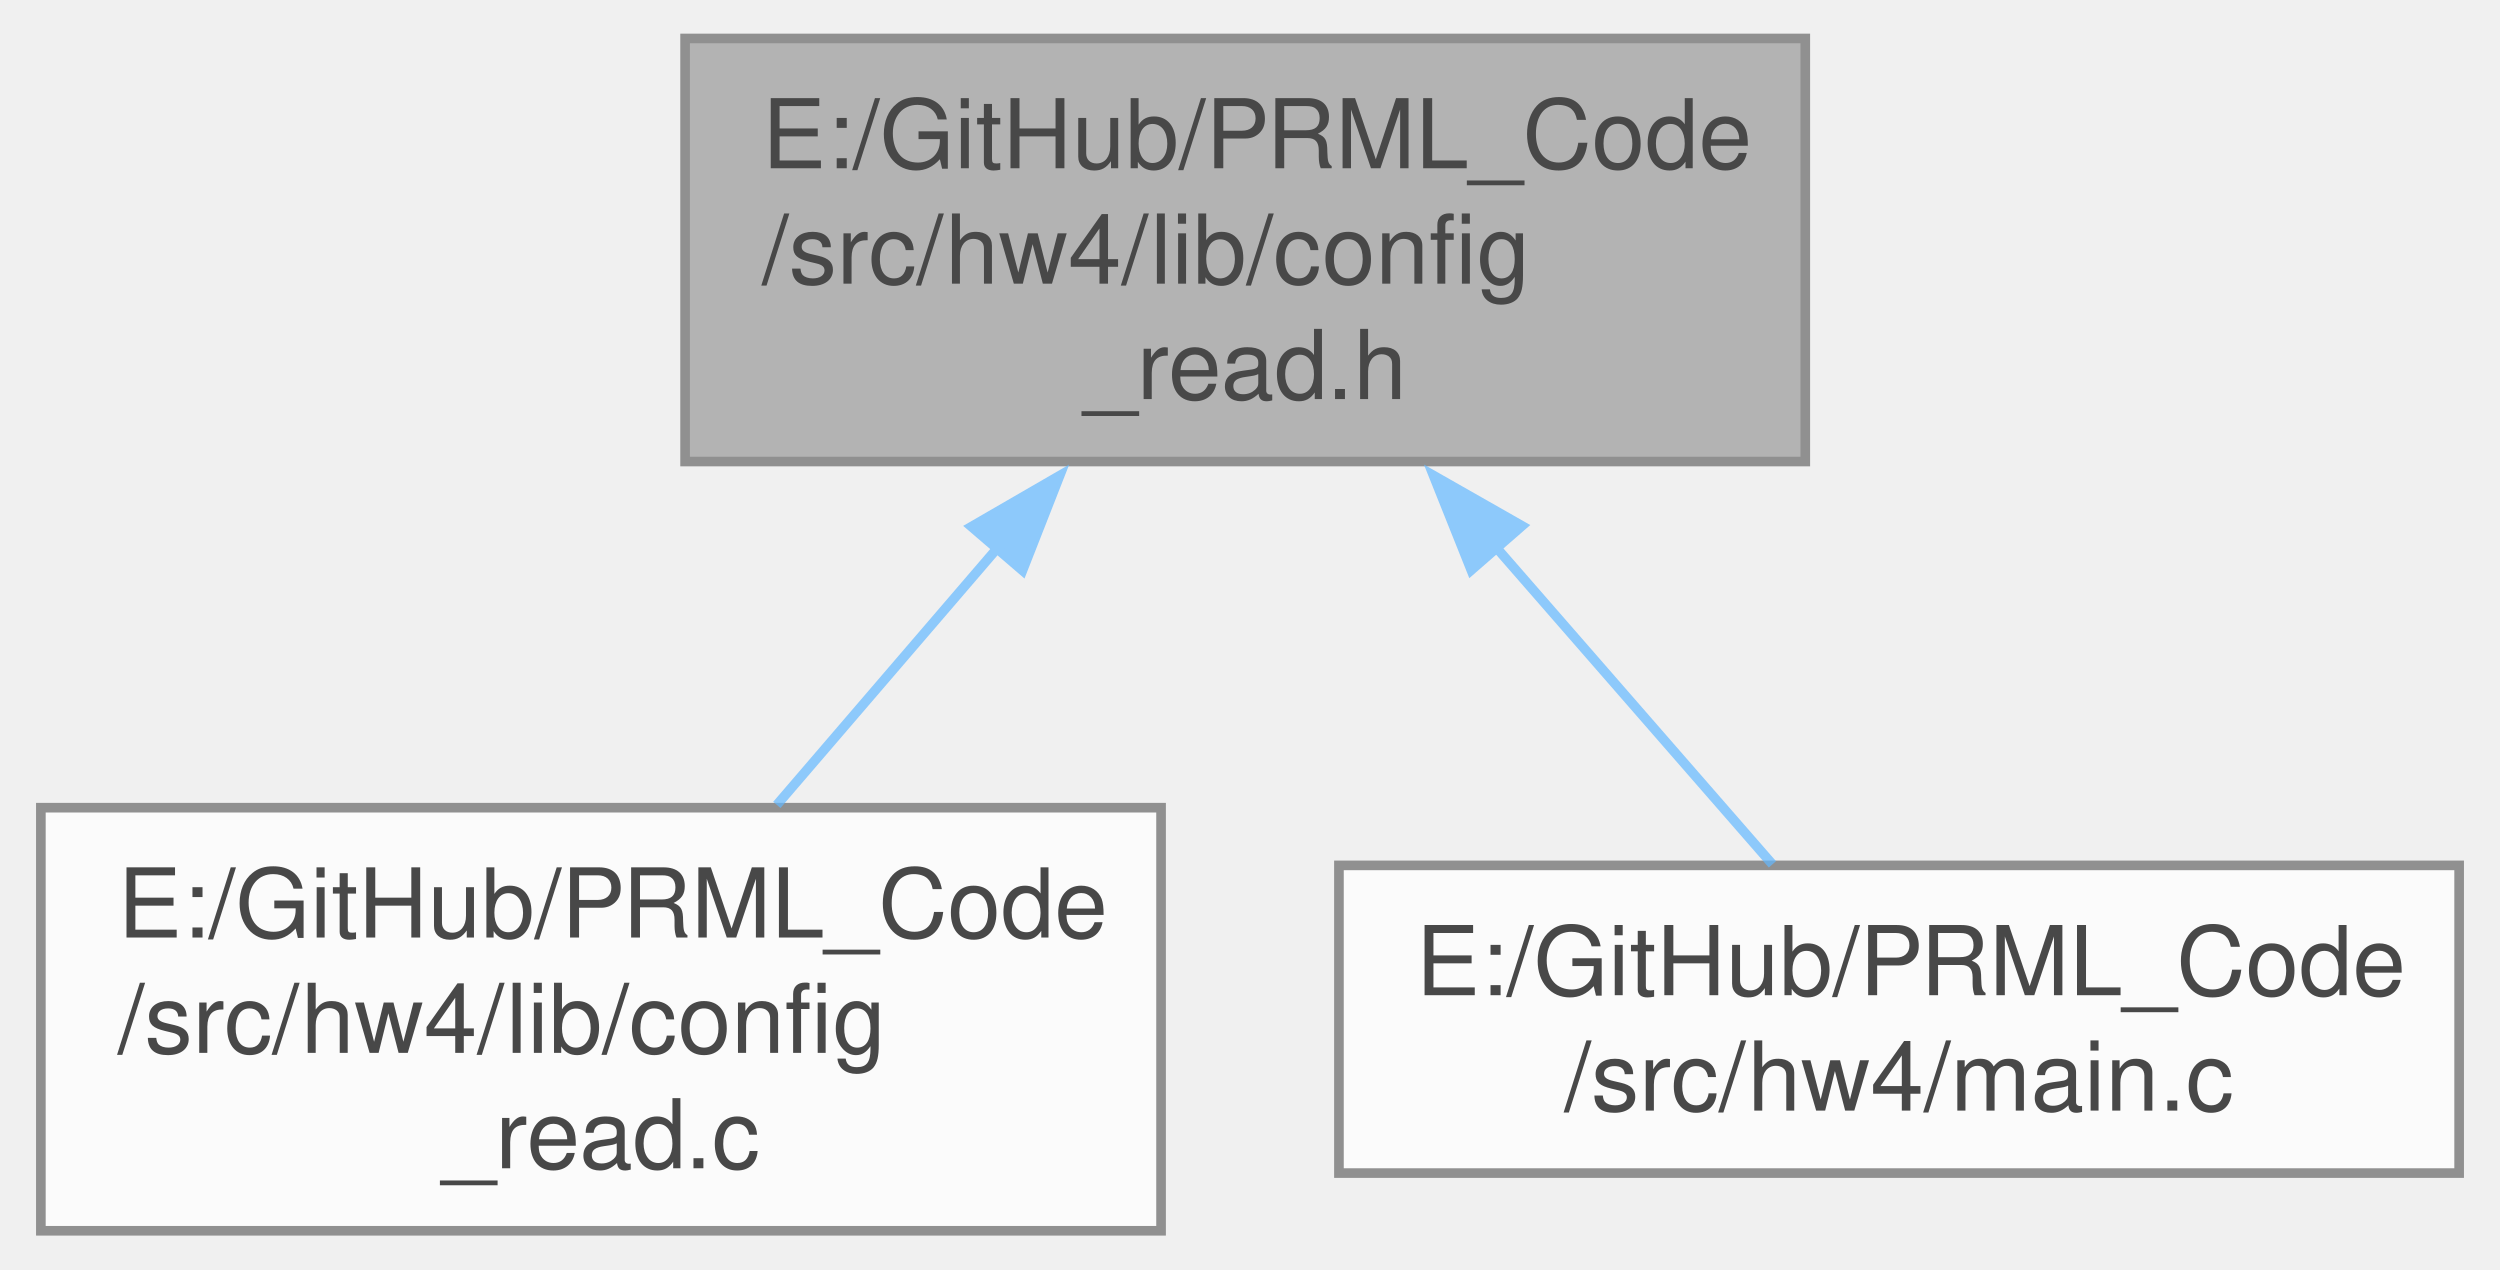
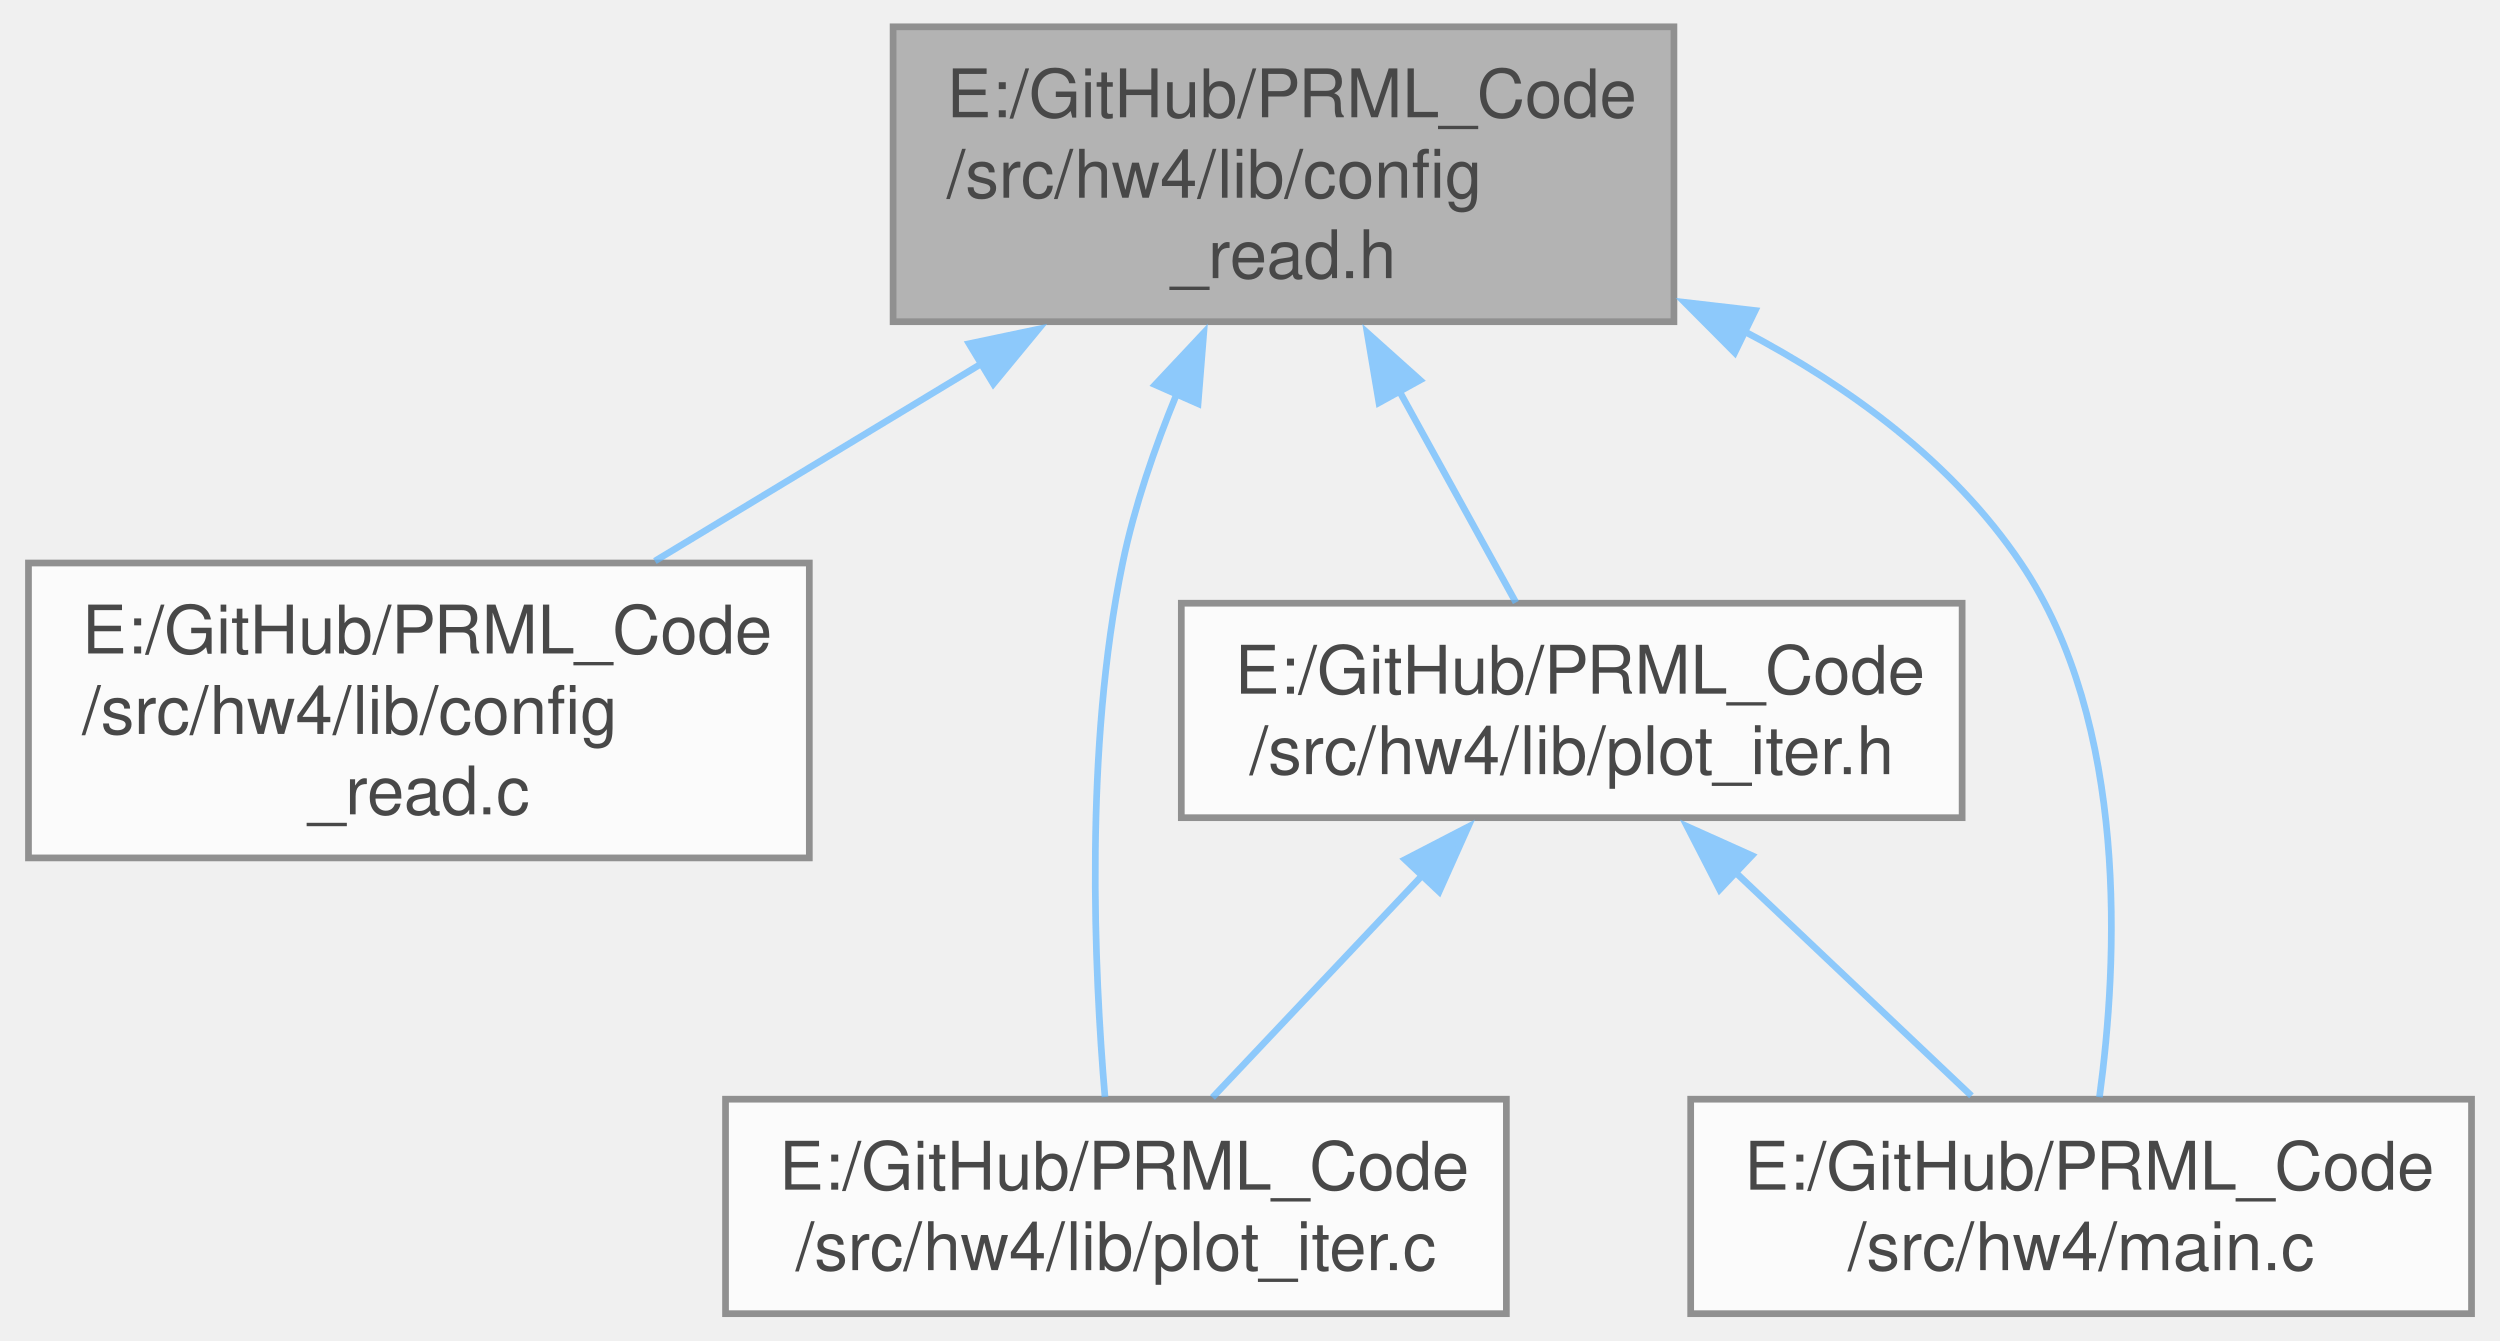
- <svg xmlns="http://www.w3.org/2000/svg" xmlns:xlink="http://www.w3.org/1999/xlink" width="260pt" height="132pt" viewBox="0.00 0.00 259.50 132.00">
+ <svg xmlns="http://www.w3.org/2000/svg" xmlns:xlink="http://www.w3.org/1999/xlink" width="373pt" height="200pt" viewBox="0.00 0.00 372.50 200.00">
  <svg id="main" version="1.1" xml:space="preserve">
    <style type="text/css">
.node, .edge {opacity: 0.7;}
.node.selected, .edge.selected {opacity: 1;}
.edge:hover path { stroke: red; }
.edge:hover polygon { stroke: red; fill: red; }
</style>
    <svg id="graph" class="graph">
-       <g id="graph0" class="graph" transform="scale(1 1) rotate(0) translate(4 128)">
+       <g id="graph0" class="graph" transform="scale(1 1) rotate(0) translate(4 196)">
        <g id="Node000001" class="node">
          <g id="a_Node000001">
            <a xlink:title=" ">
-               <polygon fill="#999999" stroke="#666666" points="183.5,-124 67,-124 67,-80 183.5,-80 183.5,-124" />
-               <text text-anchor="start" x="75" y="-110.5" font-family="Helvetica,sans-Serif" font-size="10.00">E:/GitHub/PRML_Code</text>
-               <text text-anchor="start" x="75" y="-98.5" font-family="Helvetica,sans-Serif" font-size="10.00">/src/hw4/lib/config</text>
-               <text text-anchor="middle" x="125.25" y="-86.5" font-family="Helvetica,sans-Serif" font-size="10.00">_read.h</text>
+               <polygon fill="#999999" stroke="#666666" points="245.5,-192 129,-192 129,-148 245.5,-148 245.5,-192" />
+               <text text-anchor="start" x="137" y="-178.5" font-family="Helvetica,sans-Serif" font-size="10.00">E:/GitHub/PRML_Code</text>
+               <text text-anchor="start" x="137" y="-166.5" font-family="Helvetica,sans-Serif" font-size="10.00">/src/hw4/lib/config</text>
+               <text text-anchor="middle" x="187.25" y="-154.5" font-family="Helvetica,sans-Serif" font-size="10.00">_read.h</text>
            </a>
          </g>
        </g>
        <g id="Node000002" class="node">
          <g id="a_Node000002">
            <a xlink:href="config__read_8c.html" target="_top" xlink:title=" ">
-               <polygon fill="white" stroke="#666666" points="116.5,-44 0,-44 0,0 116.5,0 116.5,-44" />
-               <text text-anchor="start" x="8" y="-30.5" font-family="Helvetica,sans-Serif" font-size="10.00">E:/GitHub/PRML_Code</text>
-               <text text-anchor="start" x="8" y="-18.5" font-family="Helvetica,sans-Serif" font-size="10.00">/src/hw4/lib/config</text>
-               <text text-anchor="middle" x="58.25" y="-6.5" font-family="Helvetica,sans-Serif" font-size="10.00">_read.c</text>
+               <polygon fill="white" stroke="#666666" points="116.5,-112 0,-112 0,-68 116.5,-68 116.5,-112" />
+               <text text-anchor="start" x="8" y="-98.5" font-family="Helvetica,sans-Serif" font-size="10.00">E:/GitHub/PRML_Code</text>
+               <text text-anchor="start" x="8" y="-86.5" font-family="Helvetica,sans-Serif" font-size="10.00">/src/hw4/lib/config</text>
+               <text text-anchor="middle" x="58.25" y="-74.5" font-family="Helvetica,sans-Serif" font-size="10.00">_read.c</text>
            </a>
          </g>
        </g>
        <g id="edge1_Node000001_Node000002" class="edge">
          <g id="a_edge1_Node000001_Node000002">
            <a xlink:title=" ">
-               <path fill="none" stroke="#63b8ff" d="M99.53,-71.06C91.87,-62.13 83.62,-52.54 76.54,-44.29" />
-               <polygon fill="#63b8ff" stroke="#63b8ff" points="96.78,-73.23 105.96,-78.54 102.09,-68.67 96.78,-73.23" />
+               <path fill="none" stroke="#63b8ff" d="M142.31,-141.82C126.3,-132.15 108.53,-121.4 93.46,-112.29" />
+               <polygon fill="#63b8ff" stroke="#63b8ff" points="140.34,-144.72 150.7,-146.9 143.96,-138.73 140.34,-144.72" />
            </a>
          </g>
        </g>
        <g id="Node000003" class="node">
          <g id="a_Node000003">
-             <a xlink:href="hw4_2main_8c.html" target="_top" xlink:title="Basic demonstration for Supervised Learning Algorithm.">
-               <polygon fill="white" stroke="#666666" points="251.5,-38 135,-38 135,-6 251.5,-6 251.5,-38" />
-               <text text-anchor="start" x="143" y="-24.5" font-family="Helvetica,sans-Serif" font-size="10.00">E:/GitHub/PRML_Code</text>
-               <text text-anchor="middle" x="193.25" y="-12.5" font-family="Helvetica,sans-Serif" font-size="10.00">/src/hw4/main.c</text>
+             <a xlink:href="plot__iter_8c.html" target="_top" xlink:title=" ">
+               <polygon fill="white" stroke="#666666" points="220.5,-32 104,-32 104,0 220.5,0 220.5,-32" />
+               <text text-anchor="start" x="112" y="-18.5" font-family="Helvetica,sans-Serif" font-size="10.00">E:/GitHub/PRML_Code</text>
+               <text text-anchor="middle" x="162.25" y="-6.5" font-family="Helvetica,sans-Serif" font-size="10.00">/src/hw4/lib/plot_iter.c</text>
            </a>
          </g>
        </g>
        <g id="edge2_Node000001_Node000003" class="edge">
          <g id="a_edge2_Node000001_Node000003">
            <a xlink:title=" ">
-               <path fill="none" stroke="#63b8ff" d="M151.14,-71.31C161.02,-59.97 171.87,-47.53 180.08,-38.11" />
-               <polygon fill="#63b8ff" stroke="#63b8ff" points="148.76,-68.71 144.83,-78.55 154.04,-73.31 148.76,-68.71" />
+               <path fill="none" stroke="#63b8ff" d="M171.34,-137.28C168.03,-129.23 165,-120.46 163.25,-112 157.52,-84.38 159,-51.27 160.61,-32.33" />
+               <polygon fill="#63b8ff" stroke="#63b8ff" points="168.1,-138.6 175.35,-146.33 174.5,-135.77 168.1,-138.6" />
+             </a>
+           </g>
+         </g>
+         <g id="Node000004" class="node">
+           <g id="a_Node000004">
+             <a xlink:href="plot__iter_8h.html" target="_top" xlink:title="Create a gnuplot drawing API for iter.h.">
+               <polygon fill="white" stroke="#666666" points="288.5,-106 172,-106 172,-74 288.5,-74 288.5,-106" />
+               <text text-anchor="start" x="180" y="-92.5" font-family="Helvetica,sans-Serif" font-size="10.00">E:/GitHub/PRML_Code</text>
+               <text text-anchor="middle" x="230.25" y="-80.5" font-family="Helvetica,sans-Serif" font-size="10.00">/src/hw4/lib/plot_iter.h</text>
+             </a>
+           </g>
+         </g>
+         <g id="edge3_Node000001_Node000004" class="edge">
+           <g id="a_edge3_Node000001_Node000004">
+             <a xlink:title=" ">
+               <path fill="none" stroke="#63b8ff" d="M204.54,-137.63C210.54,-126.76 216.98,-115.07 221.92,-106.11" />
+               <polygon fill="#63b8ff" stroke="#63b8ff" points="201.49,-135.91 199.73,-146.36 207.62,-139.29 201.49,-135.91" />
+             </a>
+           </g>
+         </g>
+         <g id="Node000005" class="node">
+           <g id="a_Node000005">
+             <a xlink:href="hw4_2main_8c.html" target="_top" xlink:title="Basic demonstration for Supervised Learning Algorithm.">
+               <polygon fill="white" stroke="#666666" points="364.5,-32 248,-32 248,0 364.5,0 364.5,-32" />
+               <text text-anchor="start" x="256" y="-18.5" font-family="Helvetica,sans-Serif" font-size="10.00">E:/GitHub/PRML_Code</text>
+               <text text-anchor="middle" x="306.25" y="-6.5" font-family="Helvetica,sans-Serif" font-size="10.00">/src/hw4/main.c</text>
+             </a>
+           </g>
+         </g>
+         <g id="edge6_Node000001_Node000005" class="edge">
+           <g id="a_edge6_Node000001_Node000005">
+             <a xlink:title=" ">
+               <path fill="none" stroke="#63b8ff" d="M255.78,-146.68C271.81,-138.28 287.14,-126.99 297.25,-112 313.47,-87.97 311.72,-52.4 308.99,-32.3" />
+               <polygon fill="#63b8ff" stroke="#63b8ff" points="254.57,-143.38 247.1,-150.89 257.63,-149.67 254.57,-143.38" />
+             </a>
+           </g>
+         </g>
+         <g id="edge4_Node000004_Node000003" class="edge">
+           <g id="a_edge4_Node000004_Node000003">
+             <a xlink:title=" ">
+               <path fill="none" stroke="#63b8ff" d="M208,-65.44C197.7,-54.53 185.75,-41.88 176.65,-32.25" />
+               <polygon fill="#63b8ff" stroke="#63b8ff" points="205.38,-67.76 214.79,-72.63 210.47,-62.96 205.38,-67.76" />
+             </a>
+           </g>
+         </g>
+         <g id="edge5_Node000004_Node000005" class="edge">
+           <g id="a_edge5_Node000004_Node000005">
+             <a xlink:title=" ">
+               <path fill="none" stroke="#63b8ff" d="M254.71,-65.82C266.22,-54.92 279.64,-42.21 289.89,-32.5" />
+               <polygon fill="#63b8ff" stroke="#63b8ff" points="252.32,-63.27 247.47,-72.69 257.13,-68.35 252.32,-63.27" />
            </a>
          </g>
        </g>
      </g>
    </svg>
  </svg>
  <style type="text/css">

[data-mouse-over-selected='false'] { opacity: 0.7; }
[data-mouse-over-selected='true']  { opacity: 1.0; }

</style>
</svg>
